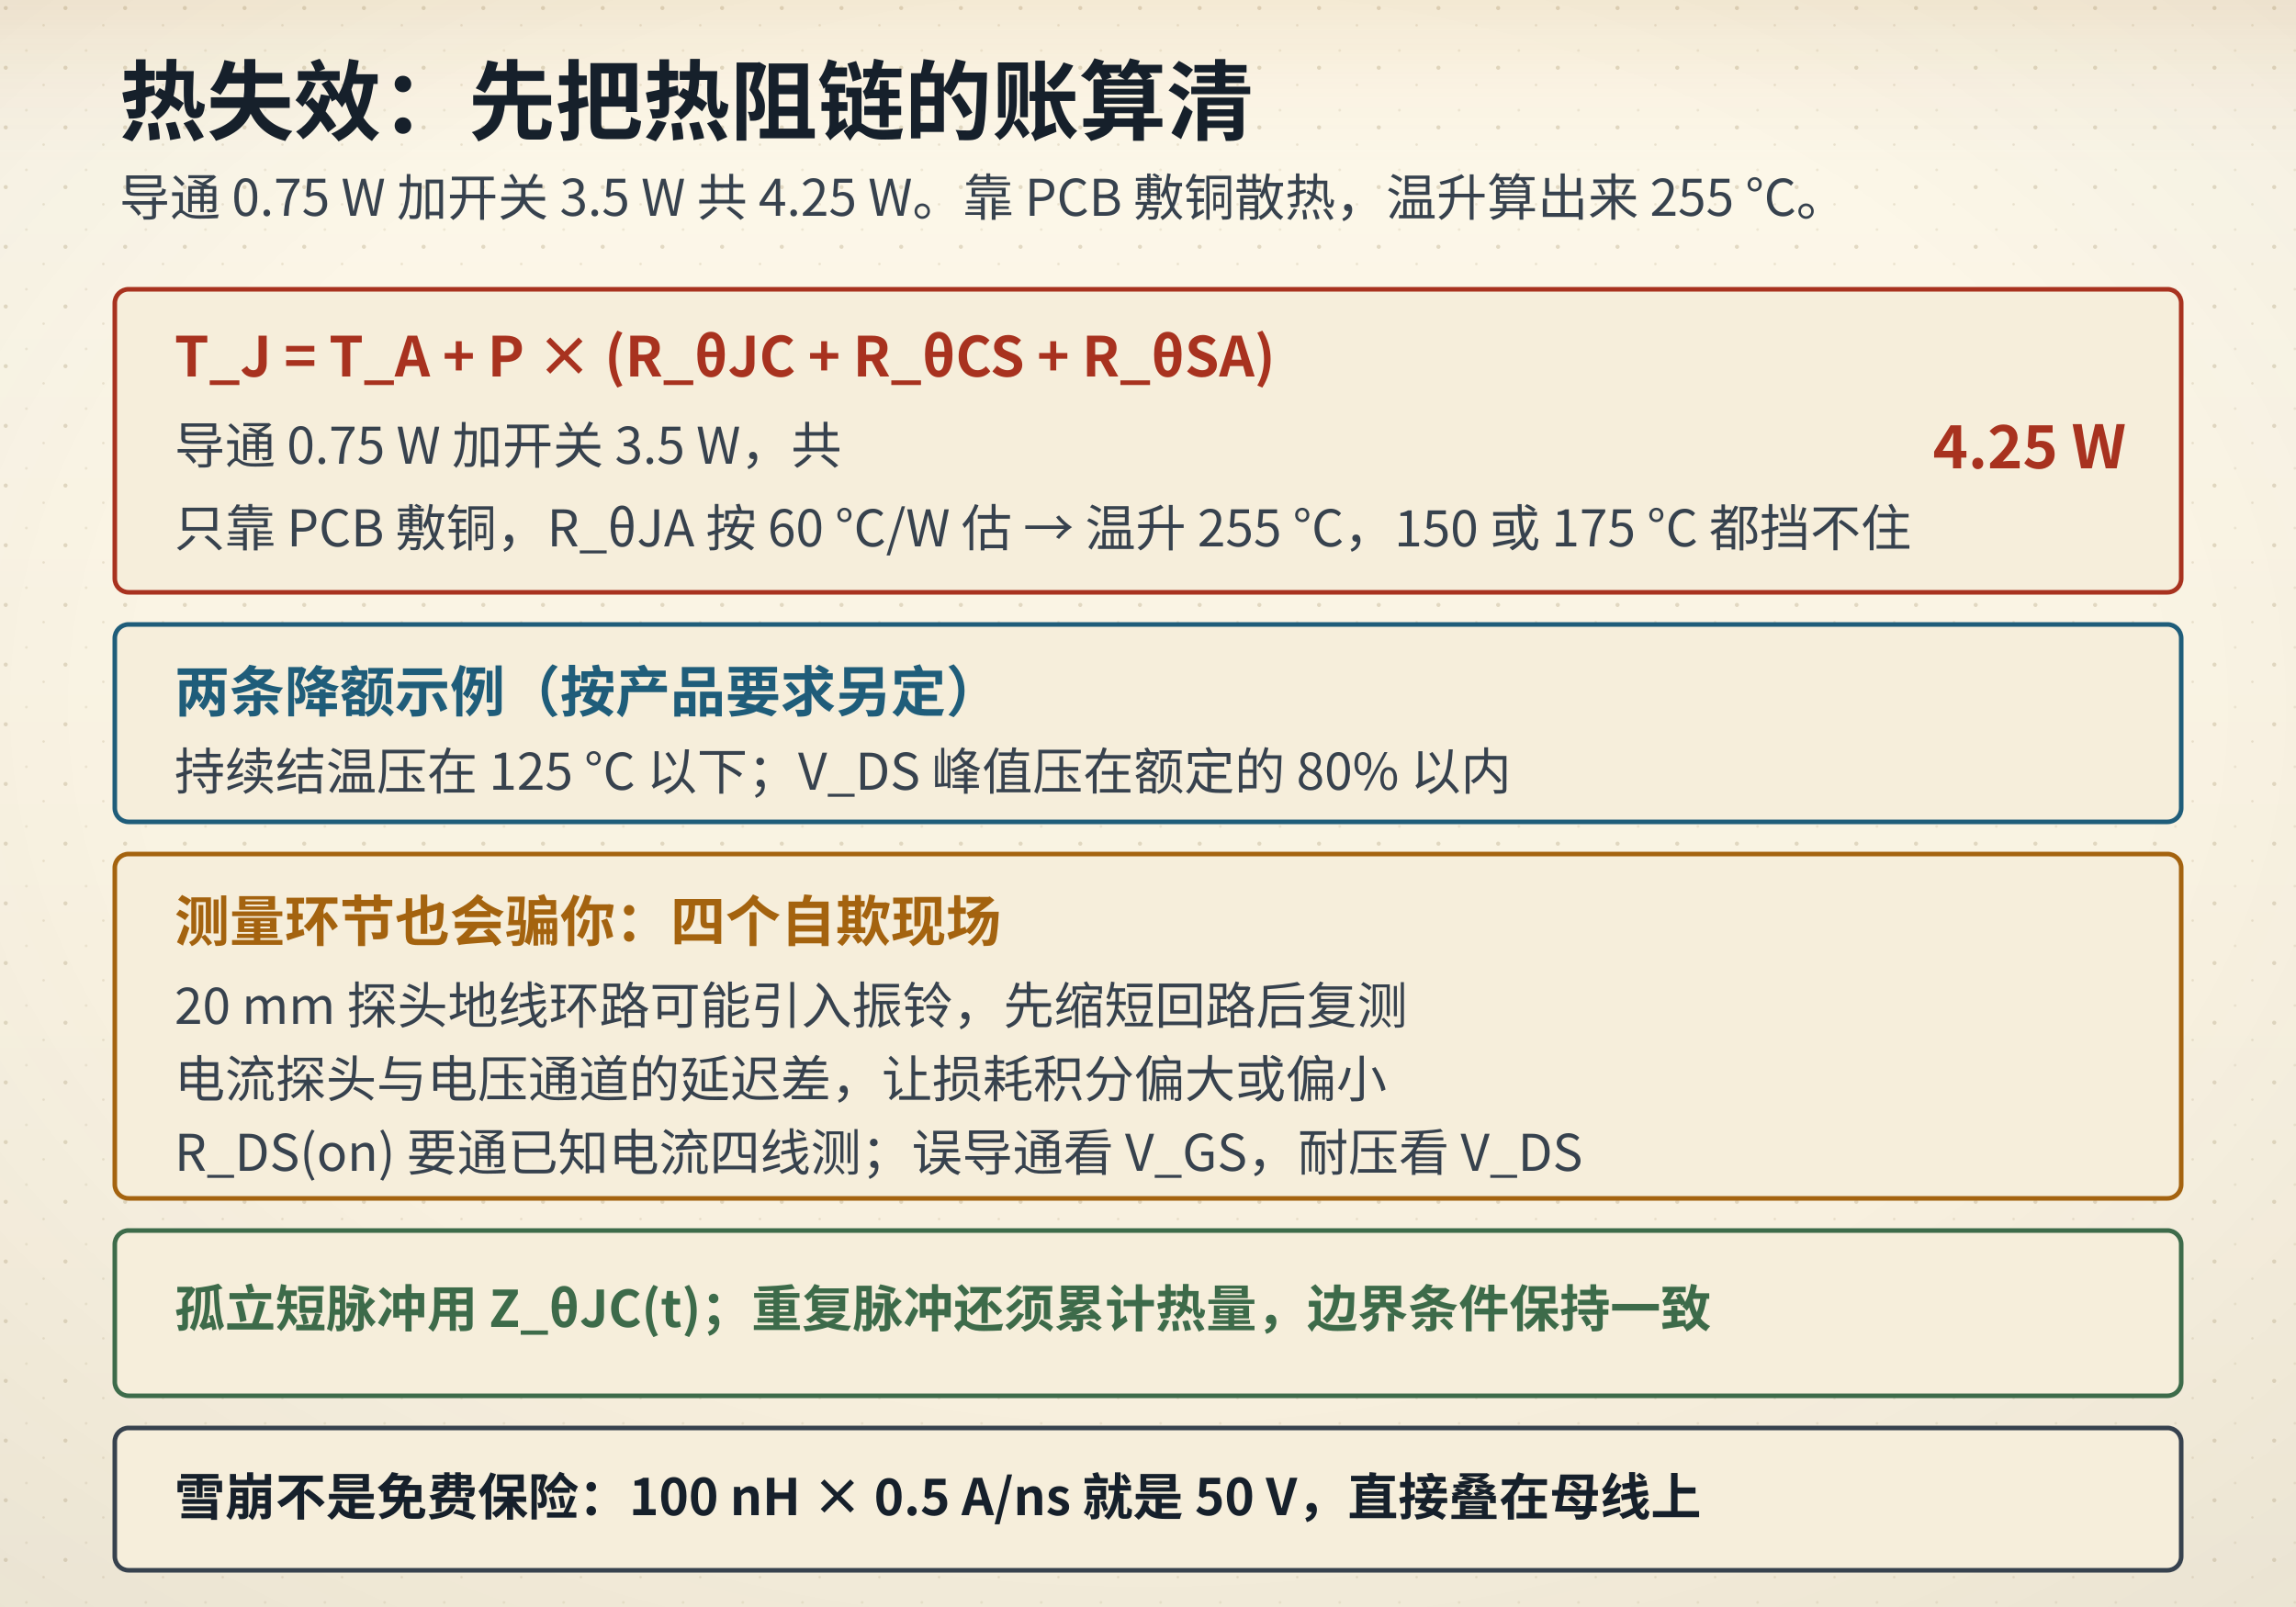
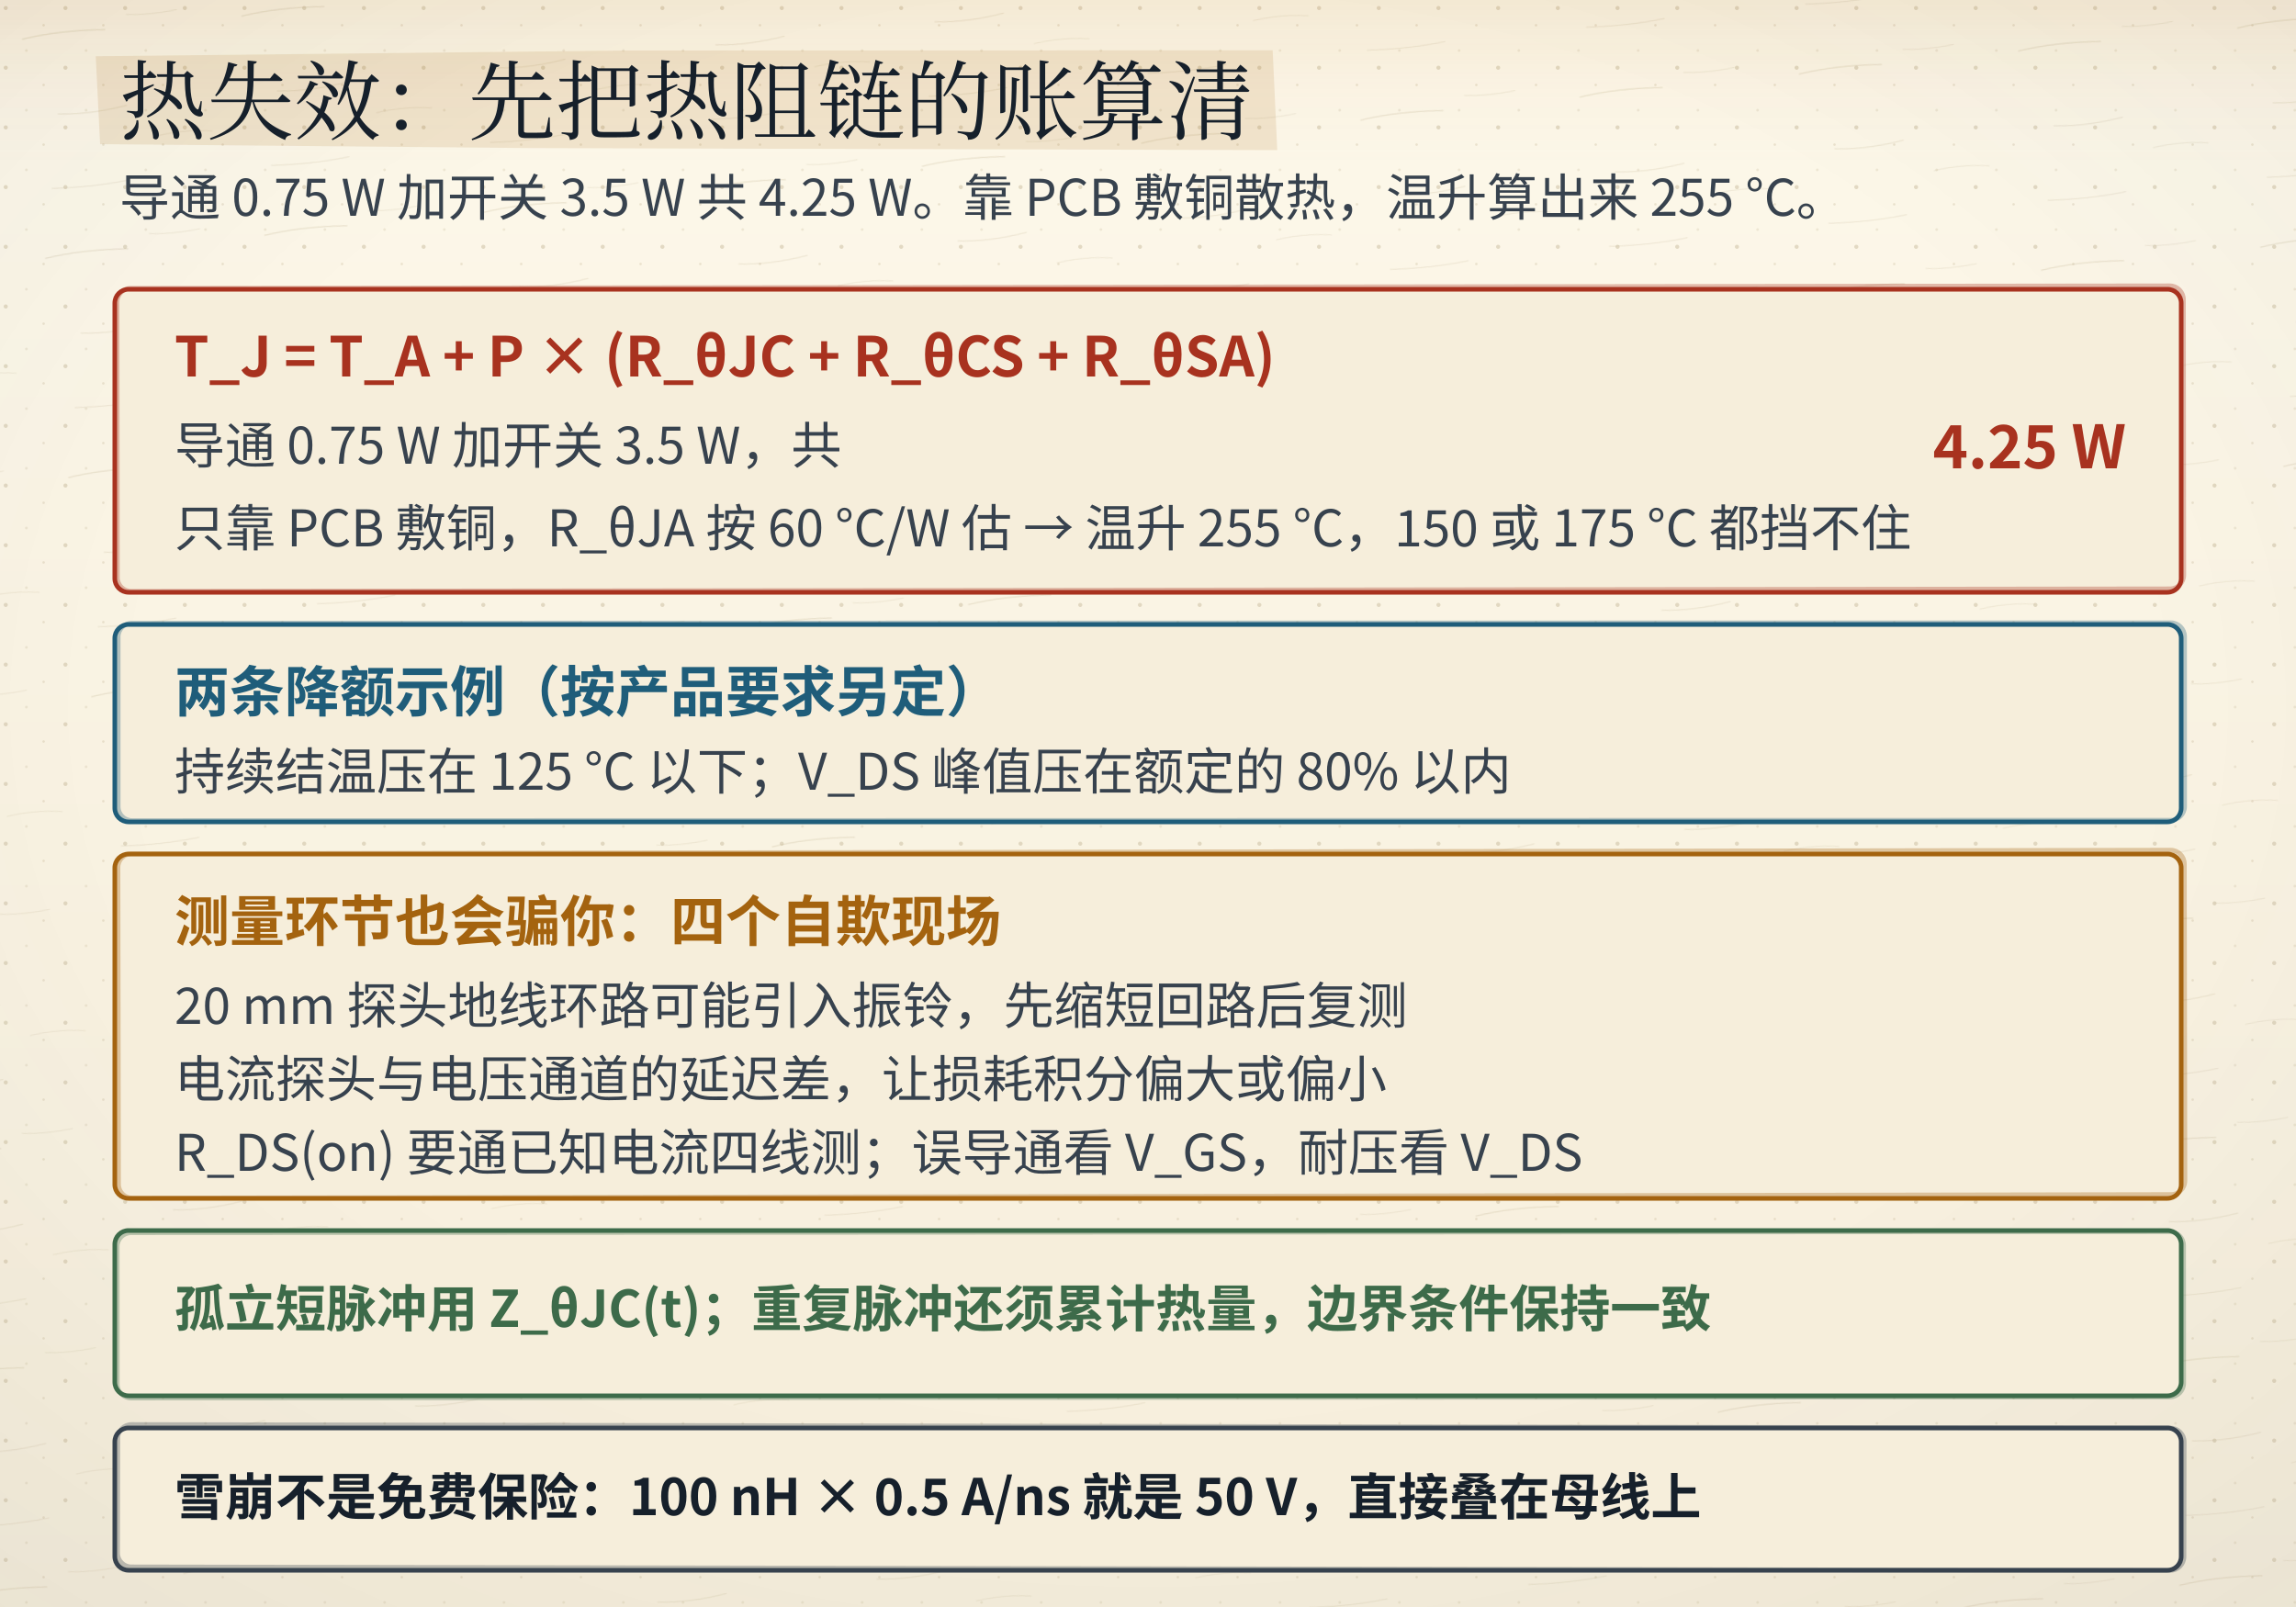
<svg xmlns="http://www.w3.org/2000/svg" viewBox="0 0 1000 700">
  <defs>
    <linearGradient id="bgL" x1="0" y1="0" x2="0" y2="1">
      <stop offset="0" stop-color="#fdf8ea" />
      <stop offset="1" stop-color="#f6eedb" />
    </linearGradient>
    <linearGradient id="bgD" x1="0" y1="0" x2="0" y2="1">
      <stop offset="0" stop-color="#141310" />
      <stop offset="1" stop-color="#1d1a14" />
    </linearGradient>
    <radialGradient id="vig" cx="0.5" cy="0.44" r="0.78">
      <stop offset="0.55" stop-color="#16202b" stop-opacity="0" />
      <stop offset="1" stop-color="#16202b" stop-opacity="0.055" />
    </radialGradient>
    <linearGradient id="hdr" x1="0" y1="0" x2="0" y2="1">
      <stop offset="0" stop-color="#a4630f" stop-opacity="0.10" />
      <stop offset="0.55" stop-color="#a4630f" stop-opacity="0.028" />
      <stop offset="1" stop-color="#a4630f" stop-opacity="0" />
    </linearGradient>
    <linearGradient id="hdrD" x1="0" y1="0" x2="0" y2="1">
      <stop offset="0" stop-color="#dcab63" stop-opacity="0.13" />
      <stop offset="0.55" stop-color="#dcab63" stop-opacity="0.04" />
      <stop offset="1" stop-color="#dcab63" stop-opacity="0" />
    </linearGradient>
    <pattern id="dots" width="26" height="26" patternUnits="userSpaceOnUse">
      <circle cx="2.5" cy="3.5" r="0.9" fill="#c9bb9d" />
      <circle cx="19" cy="11" r="0.55" fill="#c9bb9d" opacity="0.7" />
      <circle cx="11.5" cy="22" r="0.6" fill="#c9bb9d" opacity="0.55" />
    </pattern>
    <filter id="soft" x="-40%" y="-40%" width="180%" height="180%">
      <feDropShadow dx="0" dy="1.4" stdDeviation="2" flood-color="#16202b" flood-opacity="0.13" />
    </filter>
    <filter id="pglow" x="-70%" y="-70%" width="240%" height="240%">
      <feGaussianBlur stdDeviation="1.7" result="b" />
      <feMerge>
        <feMergeNode in="b" />
        <feMergeNode in="SourceGraphic" />
      </feMerge>
    </filter>
  </defs>
  <rect class="page-bg" width="1000" height="700" fill="url(#bgL)" />
  <rect class="page-grain" width="1000" height="700" fill="url(#dots)" />
+   <defs>
+     <pattern id="fiber" width="96" height="96" patternUnits="userSpaceOnUse" patternTransform="rotate(-6)">
+       <path d="M8 18 q16 -2.2 36 -0.4" stroke="#c9bb9d" stroke-width="0.55" fill="none" stroke-opacity="0.55" />
+       <path d="M54 12 q10 1.4 22 0.2" stroke="#c9bb9d" stroke-width="0.45" fill="none" stroke-opacity="0.4" />
+       <path d="M20 52 q14 1.8 30 -0.6" stroke="#c9bb9d" stroke-width="0.5" fill="none" stroke-opacity="0.45" />
+       <path d="M62 66 q12 -1.6 24 0.4" stroke="#c9bb9d" stroke-width="0.45" fill="none" stroke-opacity="0.38" />
+       <path d="M14 84 q18 1.4 34 -0.2" stroke="#c9bb9d" stroke-width="0.5" fill="none" stroke-opacity="0.42" />
+     </pattern>
+   </defs>
+   <rect class="page-fiber" width="1000" height="700" fill="url(#fiber)" opacity="0.55" />
  <rect class="page-vig" width="1000" height="700" fill="url(#vig)" />
  <rect class="page-hdr" width="1000" height="72" fill="url(#hdr)" />
  <style>
text{font-family:"Segoe UI","Microsoft YaHei","PingFang SC","Hiragino Sans GB","Noto Sans CJK SC","Source Han Sans SC","Noto Sans SC",sans-serif;}
line,path,polyline,polygon{stroke-linecap:round;stroke-linejoin:round}
.page-bg{fill:url(#bgL)}
.page-grain{opacity:.5}
.page-vig{opacity:1}
.page-hdr{fill:url(#hdr)}
@media (prefers-color-scheme: dark){
.page-bg{fill:url(#bgD)}
.page-grain{opacity:.34}
.page-vig{opacity:.5}
.page-hdr{fill:url(#hdrD)}
[fill="#fdf8ea"]{fill:#141310}
[stroke="#fdf8ea"]{stroke:#141310}
[fill="#f6eedb"]{fill:#1d1a14}
[stroke="#f6eedb"]{stroke:#1d1a14}
[fill="#e0d3b8"]{fill:#3b3529}
[stroke="#e0d3b8"]{stroke:#3b3529}
[fill="#c9bb9d"]{fill:#4a4436}
[stroke="#c9bb9d"]{stroke:#4a4436}
[fill="#16202b"]{fill:#ece4d3}
[stroke="#16202b"]{stroke:#ece4d3}
[fill="#37424e"]{fill:#cfc6b4}
[stroke="#37424e"]{stroke:#cfc6b4}
[fill="#5b666f"]{fill:#a79e8b}
[stroke="#5b666f"]{stroke:#a79e8b}
[fill="#8b8272"]{fill:#857c6c}
[stroke="#8b8272"]{stroke:#857c6c}
text[fill="#fdf8ea"]{fill:#f9f3e3}
[fill="#e6eff3"]{fill:#17262e}
[fill="#e4f1f3"]{fill:#15262a}
[fill="#e8efe6"]{fill:#182418}
[fill="#f6e7e1"]{fill:#281a16}
[fill="#f7eedb"]{fill:#292114}
[fill="#efe8ee"]{fill:#241c22}
text[fill="#1f5d7a"]{fill:#7fb7cf}
:is(rect,circle,path,line,polygon,polyline,ellipse,g)[fill="#1f5d7a"]{fill:#2b4d5f}
[stroke="#1f5d7a"]{stroke:#6fa3b9}
text[fill="#2f7f96"]{fill:#8ac9d8}
:is(rect,circle,path,line,polygon,polyline,ellipse,g)[fill="#2f7f96"]{fill:#2b5660}
[stroke="#2f7f96"]{stroke:#77b2c1}
text[fill="#3d6b4a"]{fill:#98c096}
:is(rect,circle,path,line,polygon,polyline,ellipse,g)[fill="#3d6b4a"]{fill:#2f4a33}
[stroke="#3d6b4a"]{stroke:#7aa87c}
text[fill="#a8321f"]{fill:#e0907a}
:is(rect,circle,path,line,polygon,polyline,ellipse,g)[fill="#a8321f"]{fill:#55231b}
[stroke="#a8321f"]{stroke:#c07a63}
text[fill="#a4630f"]{fill:#dcab63}
:is(rect,circle,path,line,polygon,polyline,ellipse,g)[fill="#a4630f"]{fill:#553a17}
[stroke="#a4630f"]{stroke:#c08a45}
text[fill="#6b3f63"]{fill:#c4a2bf}
:is(rect,circle,path,line,polygon,polyline,ellipse,g)[fill="#6b3f63"]{fill:#452c40}
[stroke="#6b3f63"]{stroke:#a17c9b}
}
</style>
-   <text x="52" y="58" font-size="38" fill="#16202b" font-family="'KaiTi','STKaiti','Kaiti SC','LXGW WenKai','Noto Serif CJK SC','Source Han Serif SC','Songti SC','SimSun','Noto Serif SC',serif" font-weight="700" text-anchor="start">热失效：先把热阻链的账算清</text>
+   <polygon class="marker-wash" points="41.7,24.5 272.1,22.0 554.3,21.9 556.3,65.4 230.4,64.5 43.6,62.8" fill="#a4630f" opacity="0.13" />
+   <text x="52" y="58" font-size="38" fill="#16202b" font-family="'KaiTi','STKaiti','Kaiti SC','LXGW WenKai','Noto Serif CJK SC','Source Han Serif SC','Songti SC','SimSun','Noto Serif SC',serif" font-weight="700" text-anchor="start" style="font-family:'KaiTi','STKaiti','Kaiti SC','LXGW WenKai','Noto Serif CJK SC','Source Han Serif SC','Songti SC','SimSun','Noto Serif SC',serif;font-weight:400">热失效：先把热阻链的账算清</text>
  <text x="52" y="94" font-size="22" fill="#37424e" font-family="'KaiTi','STKaiti','Kaiti SC','LXGW WenKai','Noto Serif CJK SC','Source Han Serif SC','Songti SC','SimSun','Noto Serif SC',serif" font-weight="400" text-anchor="start">导通 0.75 W 加开关 3.5 W 共 4.25 W。靠 PCB 敷铜散热，温升算出来 255 °C。</text>
  <rect x="50" y="126" width="900" height="132" rx="6" fill="#f6eedb" stroke="#a8321f" stroke-width="2" />
+   <rect class="ink-echo" x="50" y="126" width="900" height="132" rx="6" stroke="#a8321f" stroke-width="2" fill="none" opacity="0.32" transform="translate(1.07 -0.98) rotate(-0.07 500.0 192.0)" />
  <text x="76" y="164" font-size="24" fill="#a8321f" font-family="'KaiTi','STKaiti','Kaiti SC','LXGW WenKai','Noto Serif CJK SC','Source Han Serif SC','Songti SC','SimSun','Noto Serif SC',serif" font-weight="700" text-anchor="start">T_J = T_A + P × (R_θJC + R_θCS + R_θSA)</text>
  <text x="76" y="202" font-size="22" fill="#37424e" font-family="'KaiTi','STKaiti','Kaiti SC','LXGW WenKai','Noto Serif CJK SC','Source Han Serif SC','Songti SC','SimSun','Noto Serif SC',serif" font-weight="400" text-anchor="start">导通 0.75 W 加开关 3.5 W，共</text>
  <text x="926" y="204" font-size="26" fill="#a8321f" font-family="'KaiTi','STKaiti','Kaiti SC','LXGW WenKai','Noto Serif CJK SC','Source Han Serif SC','Songti SC','SimSun','Noto Serif SC',serif" font-weight="700" text-anchor="end">4.25 W</text>
  <text x="76" y="238" font-size="22" fill="#37424e" font-family="'KaiTi','STKaiti','Kaiti SC','LXGW WenKai','Noto Serif CJK SC','Source Han Serif SC','Songti SC','SimSun','Noto Serif SC',serif" font-weight="400" text-anchor="start">只靠 PCB 敷铜，R_θJA 按 60 °C/W 估 → 温升 255 °C，150 或 175 °C 都挡不住</text>
  <rect x="50" y="272" width="900" height="86" rx="6" fill="#f6eedb" stroke="#1f5d7a" stroke-width="2" />
+   <rect class="ink-echo" x="50" y="272" width="900" height="86" rx="6" stroke="#1f5d7a" stroke-width="2" fill="none" opacity="0.32" transform="translate(1.49 -0.66) rotate(-0.01 500.0 315.0)" />
  <text x="76" y="310" font-size="24" fill="#1f5d7a" font-family="'KaiTi','STKaiti','Kaiti SC','LXGW WenKai','Noto Serif CJK SC','Source Han Serif SC','Songti SC','SimSun','Noto Serif SC',serif" font-weight="700" text-anchor="start">两条降额示例（按产品要求另定）</text>
  <text x="76" y="344" font-size="22" fill="#37424e" font-family="'KaiTi','STKaiti','Kaiti SC','LXGW WenKai','Noto Serif CJK SC','Source Han Serif SC','Songti SC','SimSun','Noto Serif SC',serif" font-weight="400" text-anchor="start">持续结温压在 125 °C 以下；V_DS 峰值压在额定的 80% 以内</text>
  <rect x="50" y="372" width="900" height="150" rx="6" fill="#f6eedb" stroke="#a4630f" stroke-width="2" />
+   <rect class="ink-echo" x="50" y="372" width="900" height="150" rx="6" stroke="#a4630f" stroke-width="2" fill="none" opacity="0.32" transform="translate(1.52 -0.92) rotate(-0.10 500.0 447.0)" />
  <text x="76" y="410" font-size="24" fill="#a4630f" font-family="'KaiTi','STKaiti','Kaiti SC','LXGW WenKai','Noto Serif CJK SC','Source Han Serif SC','Songti SC','SimSun','Noto Serif SC',serif" font-weight="700" text-anchor="start">测量环节也会骗你：四个自欺现场</text>
  <text x="76" y="446" font-size="22" fill="#37424e" font-family="'KaiTi','STKaiti','Kaiti SC','LXGW WenKai','Noto Serif CJK SC','Source Han Serif SC','Songti SC','SimSun','Noto Serif SC',serif" font-weight="400" text-anchor="start">20 mm 探头地线环路可能引入振铃，先缩短回路后复测</text>
  <text x="76" y="478" font-size="22" fill="#37424e" font-family="'KaiTi','STKaiti','Kaiti SC','LXGW WenKai','Noto Serif CJK SC','Source Han Serif SC','Songti SC','SimSun','Noto Serif SC',serif" font-weight="400" text-anchor="start">电流探头与电压通道的延迟差，让损耗积分偏大或偏小</text>
  <text x="76" y="510" font-size="22" fill="#37424e" font-family="'KaiTi','STKaiti','Kaiti SC','LXGW WenKai','Noto Serif CJK SC','Source Han Serif SC','Songti SC','SimSun','Noto Serif SC',serif" font-weight="400" text-anchor="start">R_DS(on) 要通已知电流四线测；误导通看 V_GS，耐压看 V_DS</text>
  <rect x="50" y="536" width="900" height="72" rx="6" fill="#f6eedb" stroke="#3d6b4a" stroke-width="2" />
+   <rect class="ink-echo" x="50" y="536" width="900" height="72" rx="6" stroke="#3d6b4a" stroke-width="2" fill="none" opacity="0.32" transform="translate(1.08 0.76) rotate(-0.03 500.0 572.0)" />
  <text x="76" y="578" font-size="22" fill="#3d6b4a" font-family="'KaiTi','STKaiti','Kaiti SC','LXGW WenKai','Noto Serif CJK SC','Source Han Serif SC','Songti SC','SimSun','Noto Serif SC',serif" font-weight="700" text-anchor="start">孤立短脉冲用 Z_θJC(t)；重复脉冲还须累计热量，边界条件保持一致</text>
  <rect x="50" y="622" width="900" height="62" rx="6" fill="#f6eedb" stroke="#37424e" stroke-width="2" />
+   <rect class="ink-echo" x="50" y="622" width="900" height="62" rx="6" stroke="#37424e" stroke-width="2" fill="none" opacity="0.32" transform="translate(1.27 -0.72) rotate(0.10 500.0 653.0)" />
  <text x="76" y="660" font-size="22" fill="#16202b" font-family="'KaiTi','STKaiti','Kaiti SC','LXGW WenKai','Noto Serif CJK SC','Source Han Serif SC','Songti SC','SimSun','Noto Serif SC',serif" font-weight="700" text-anchor="start">雪崩不是免费保险：100 nH × 0.5 A/ns 就是 50 V，直接叠在母线上</text>
</svg>
